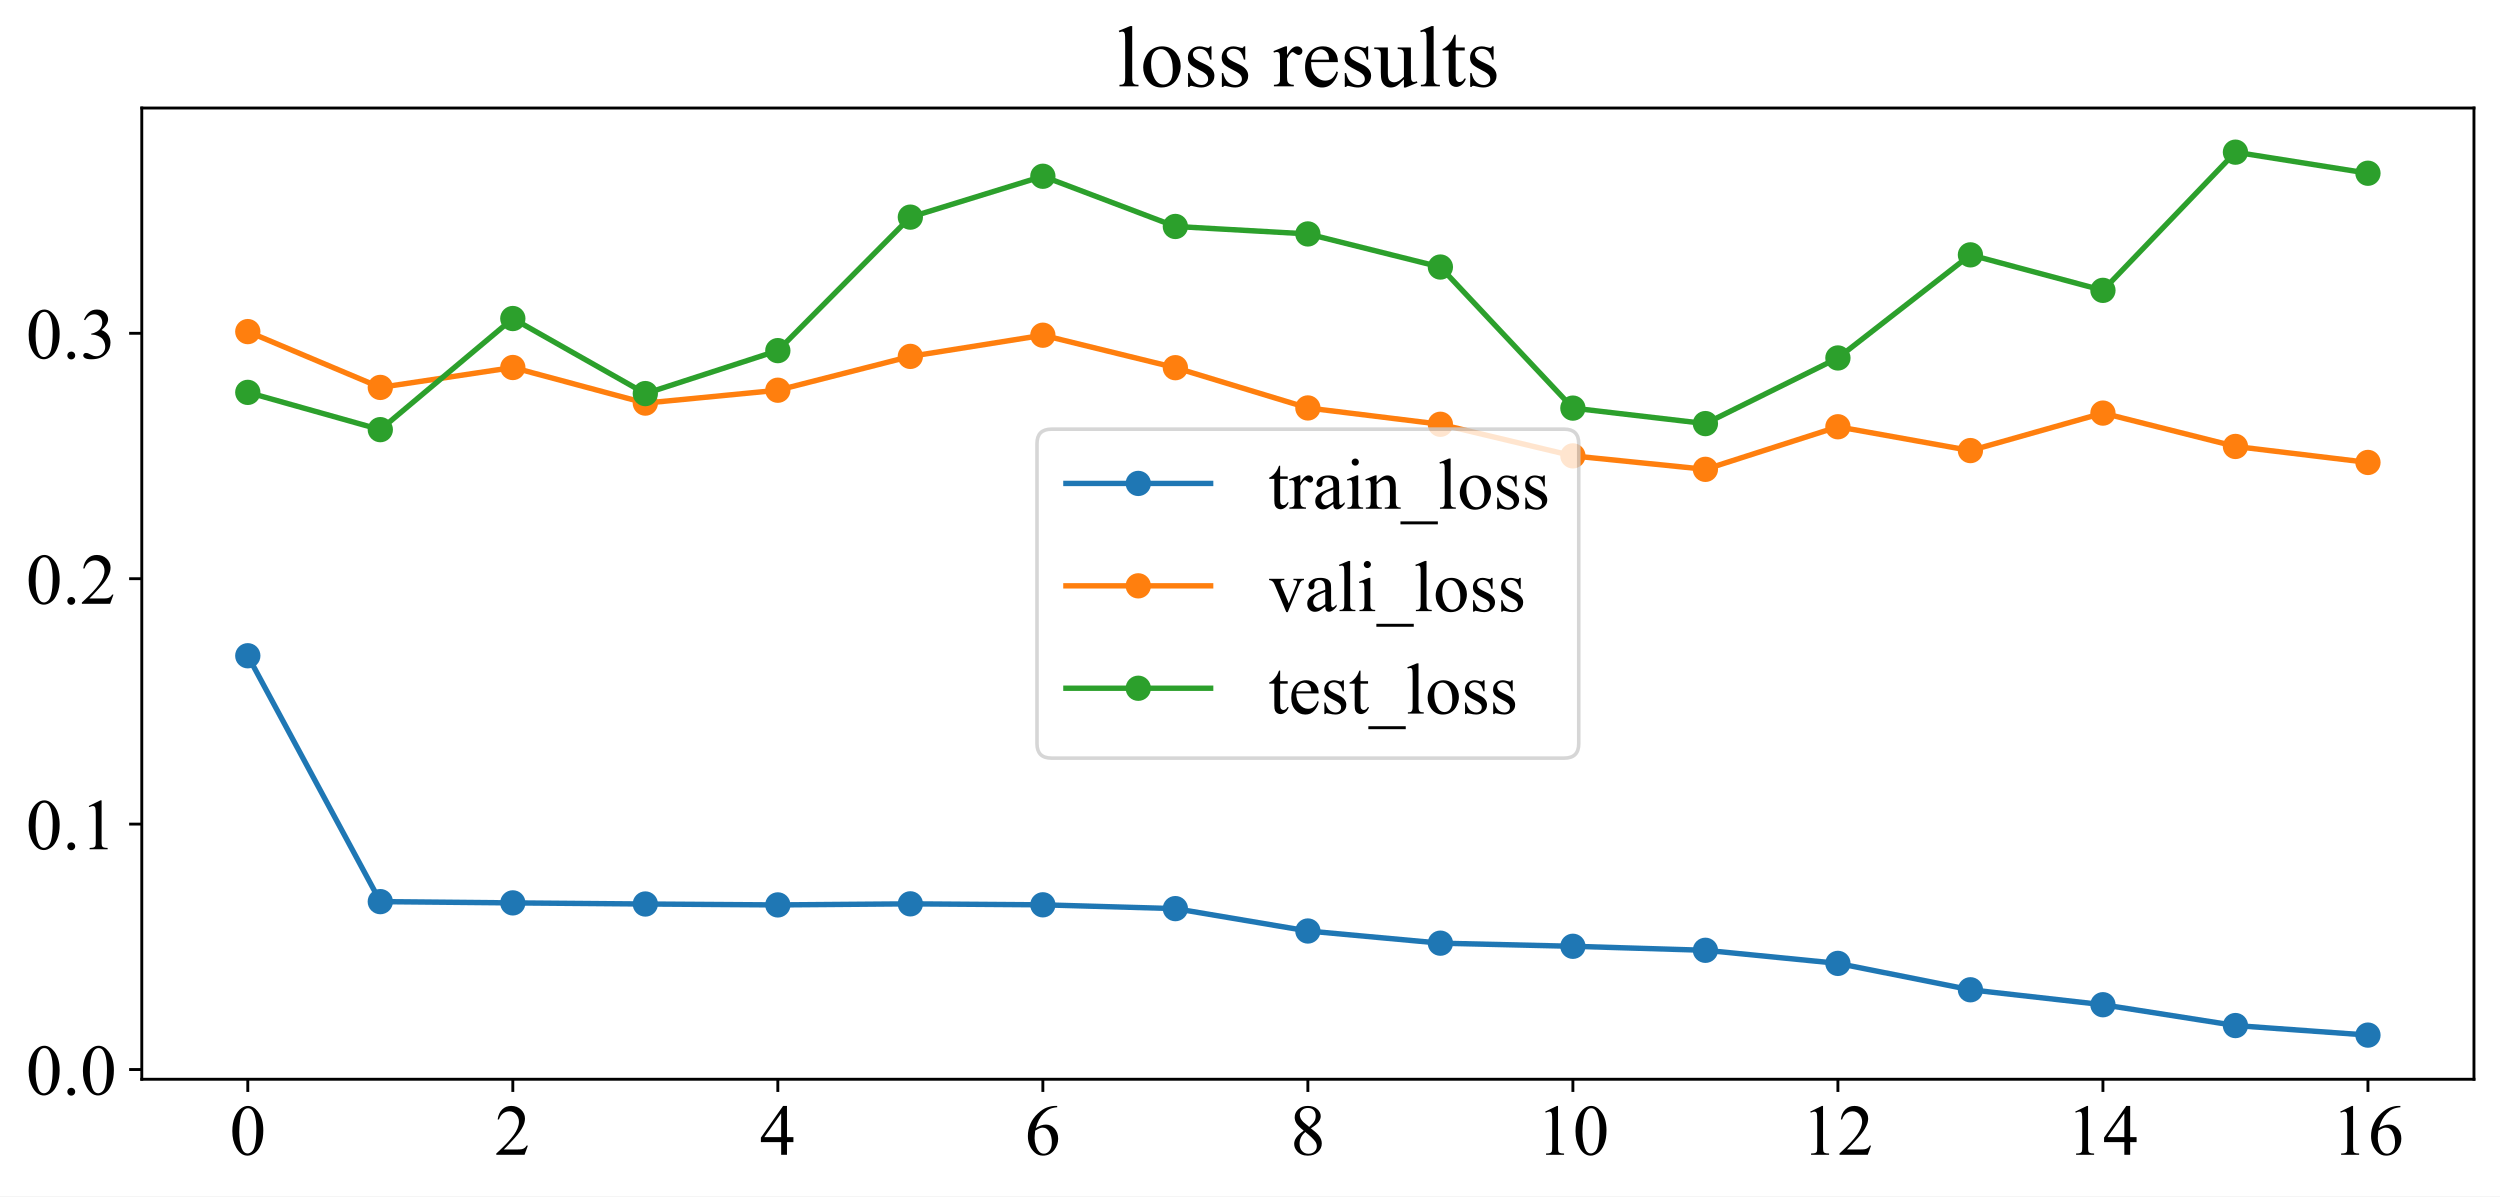
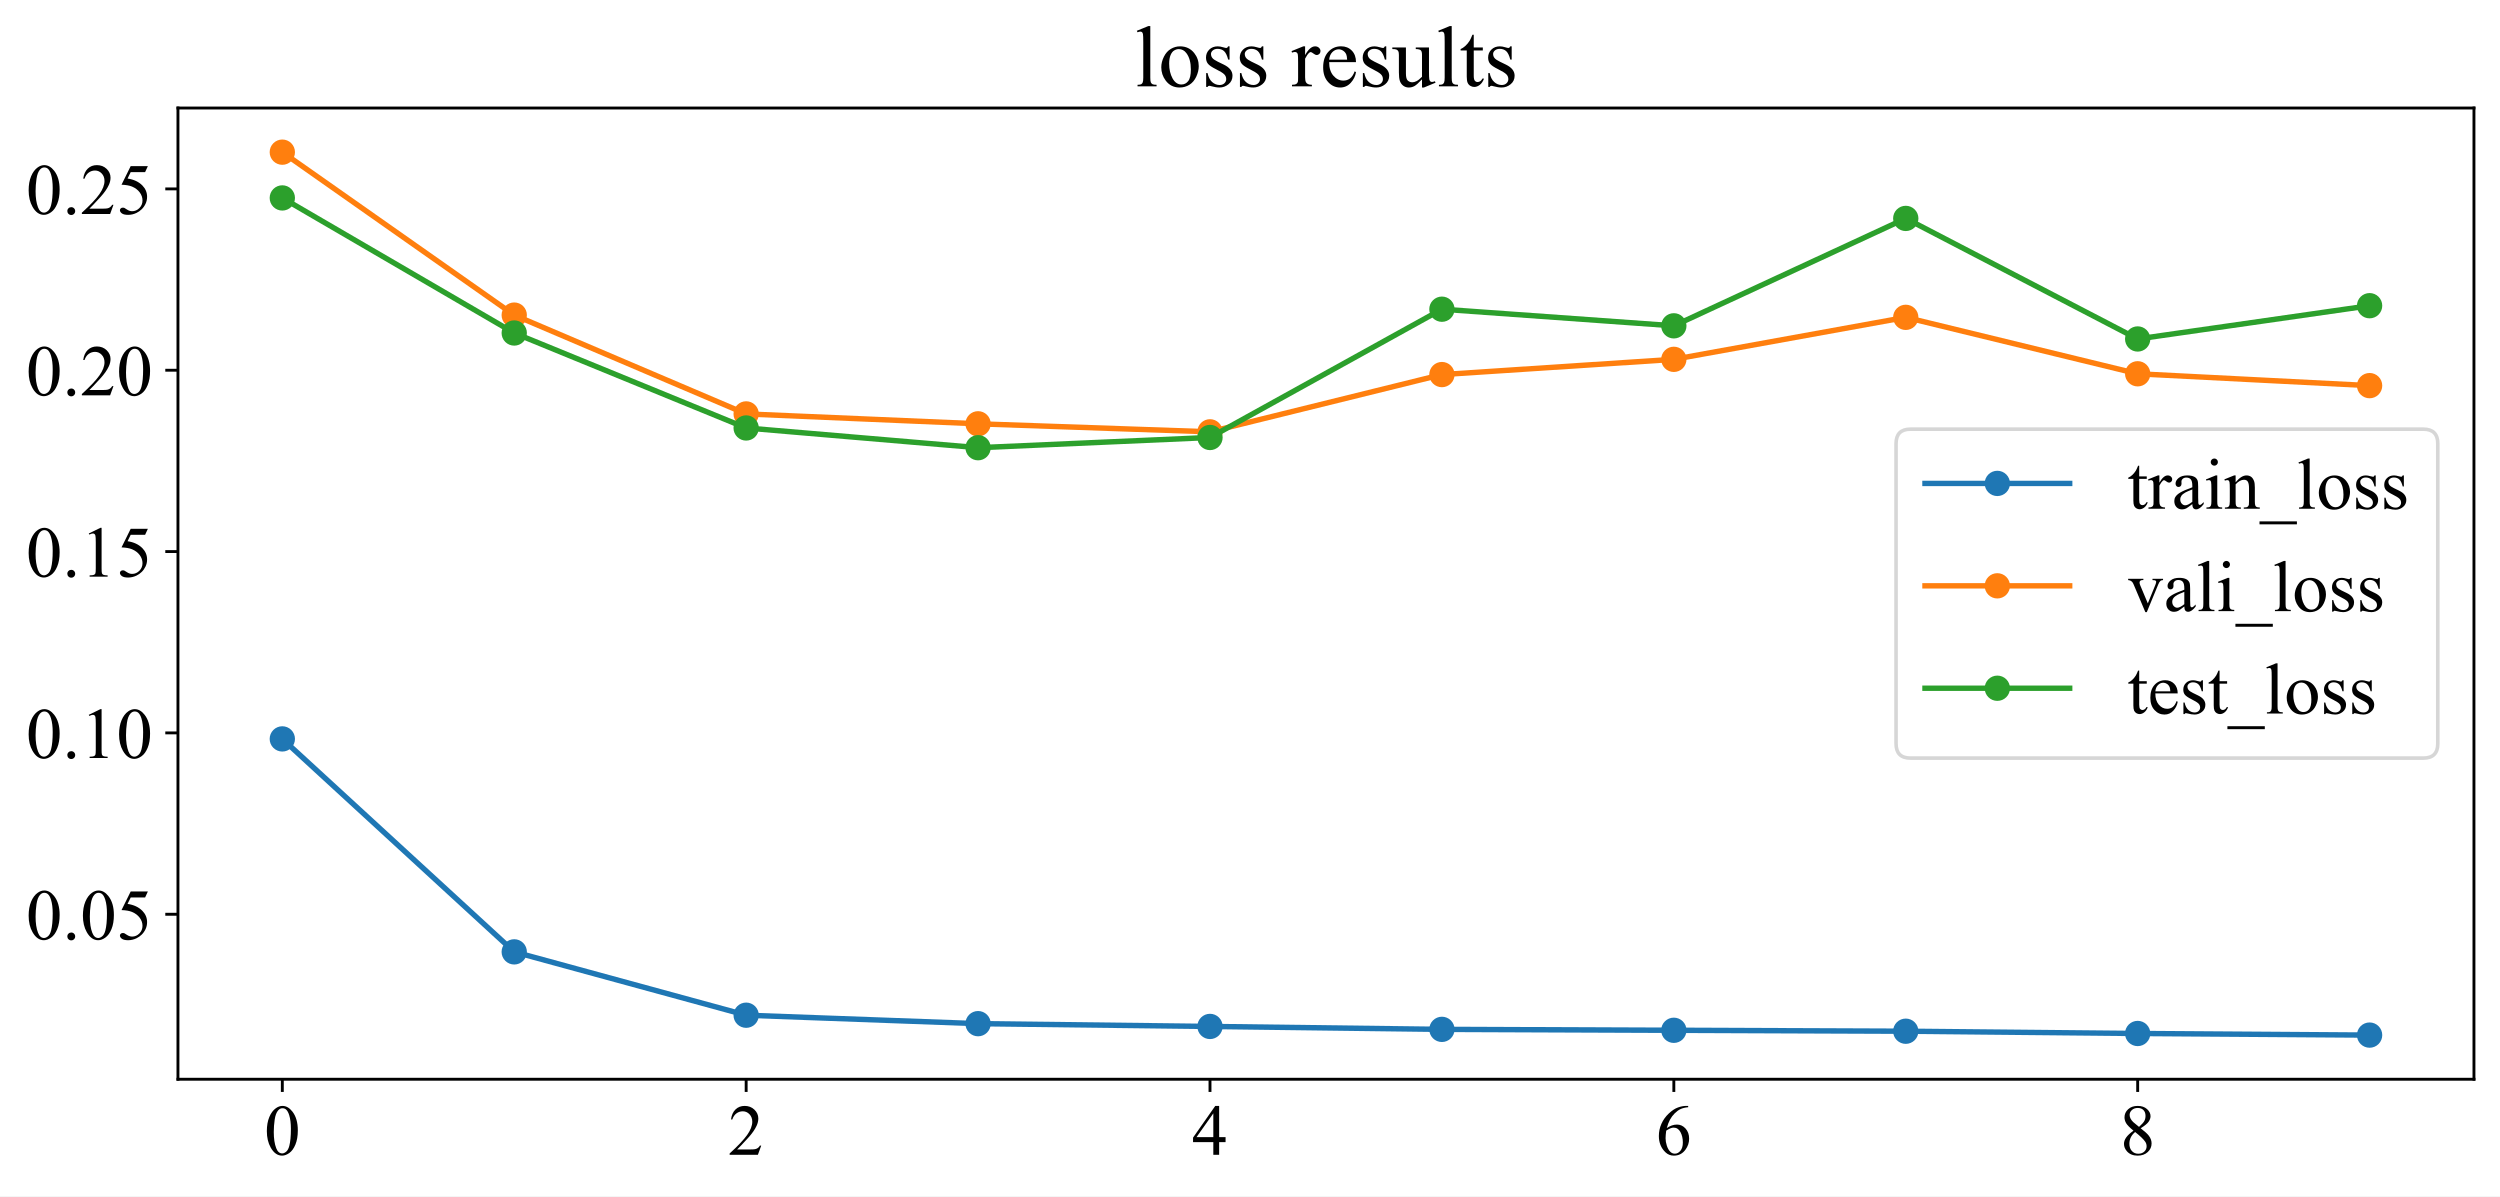
- <svg xmlns="http://www.w3.org/2000/svg" xmlns:xlink="http://www.w3.org/1999/xlink" width="691.18pt" height="330.751pt" viewBox="0 0 691.18 330.751" version="1.1">
+ <svg xmlns="http://www.w3.org/2000/svg" xmlns:xlink="http://www.w3.org/1999/xlink" width="691.19pt" height="330.751pt" viewBox="0 0 691.19 330.751" version="1.1">
  <defs>
    <style type="text/css">*{stroke-linejoin: round; stroke-linecap: butt}</style>
  </defs>
  <g id="figure_1">
    <g id="patch_1">
-       <path d="M 0 330.751  L 691.18 330.751  L 691.18 0  L 0 0  z " style="fill: #ffffff" />
+       <path d="M 0 330.751  L 691.19 330.751  L 691.19 0  L 0 0  z " style="fill: #ffffff" />
    </g>
    <g id="axes_1">
      <g id="patch_2">
-         <path d="M 39.2 298.385  L 683.98 298.385  L 683.98 29.865  L 39.2 29.865  z " style="fill: #ffffff" />
+         <path d="M 49.2 298.385  L 683.99 298.385  L 683.99 29.865  L 49.2 29.865  z " style="fill: #ffffff" />
      </g>
      <g id="matplotlib.axis_1">
        <g id="xtick_1">
          <g id="line2d_1">
            <defs>
-               <path id="mc929d272f3" d="M 0 0  L 0 3.5  " style="stroke: #000000; stroke-width: 0.8" />
+               <path id="m4c46e98f71" d="M 0 0  L 0 3.5  " style="stroke: #000000; stroke-width: 0.8" />
            </defs>
            <g>
-               <use xlink:href="#mc929d272f3" x="68.508" y="298.385" style="stroke: #000000; stroke-width: 0.8" />
+               <use xlink:href="#m4c46e98f71" x="78.054" y="298.385" style="stroke: #000000; stroke-width: 0.8" />
            </g>
          </g>
          <g id="text_1">
-             <g transform="translate(63.50818 319.2725) scale(0.2 -0.2)">
+             <g transform="translate(73.05409 319.2725) scale(0.2 -0.2)">
              <defs>
                <path id="TimesNewRomanPSMT-30" d="M 231 2094  Q 231 2819 450 3342  Q 669 3866 1031 4122  Q 1313 4325 1613 4325  Q 2100 4325 2488 3828  Q 2972 3213 2972 2159  Q 2972 1422 2759 906  Q 2547 391 2217 158  Q 1888 -75 1581 -75  Q 975 -75 572 641  Q 231 1244 231 2094  z M 844 2016  Q 844 1141 1059 588  Q 1238 122 1591 122  Q 1759 122 1940 273  Q 2122 425 2216 781  Q 2359 1319 2359 2297  Q 2359 3022 2209 3506  Q 2097 3866 1919 4016  Q 1791 4119 1609 4119  Q 1397 4119 1231 3928  Q 1006 3669 925 3112  Q 844 2556 844 2016  z " transform="scale(0.015625)" />
              </defs>
              <use xlink:href="#TimesNewRomanPSMT-30" />
            </g>
          </g>
        </g>
        <g id="xtick_2">
          <g id="line2d_2">
            <g>
-               <use xlink:href="#mc929d272f3" x="141.779" y="298.385" style="stroke: #000000; stroke-width: 0.8" />
+               <use xlink:href="#m4c46e98f71" x="206.294" y="298.385" style="stroke: #000000; stroke-width: 0.8" />
            </g>
          </g>
          <g id="text_2">
-             <g transform="translate(136.7786 319.2725) scale(0.2 -0.2)">
+             <g transform="translate(201.2945 319.2725) scale(0.2 -0.2)">
              <defs>
                <path id="TimesNewRomanPSMT-32" d="M 2934 816  L 2638 0  L 138 0  L 138 116  Q 1241 1122 1691 1759  Q 2141 2397 2141 2925  Q 2141 3328 1894 3587  Q 1647 3847 1303 3847  Q 991 3847 742 3664  Q 494 3481 375 3128  L 259 3128  Q 338 3706 661 4015  Q 984 4325 1469 4325  Q 1984 4325 2329 3994  Q 2675 3663 2675 3213  Q 2675 2891 2525 2569  Q 2294 2063 1775 1497  Q 997 647 803 472  L 1909 472  Q 2247 472 2383 497  Q 2519 522 2628 598  Q 2738 675 2819 816  L 2934 816  z " transform="scale(0.015625)" />
              </defs>
              <use xlink:href="#TimesNewRomanPSMT-32" />
            </g>
          </g>
        </g>
        <g id="xtick_3">
          <g id="line2d_3">
            <g>
-               <use xlink:href="#mc929d272f3" x="215.049" y="298.385" style="stroke: #000000; stroke-width: 0.8" />
+               <use xlink:href="#m4c46e98f71" x="334.535" y="298.385" style="stroke: #000000; stroke-width: 0.8" />
            </g>
          </g>
          <g id="text_3">
-             <g transform="translate(210.0491 319.2725) scale(0.2 -0.2)">
+             <g transform="translate(329.5349 319.2725) scale(0.2 -0.2)">
              <defs>
                <path id="TimesNewRomanPSMT-34" d="M 2978 1563  L 2978 1119  L 2409 1119  L 2409 0  L 1894 0  L 1894 1119  L 100 1119  L 100 1519  L 2066 4325  L 2409 4325  L 2409 1563  L 2978 1563  z M 1894 1563  L 1894 3666  L 406 1563  L 1894 1563  z " transform="scale(0.015625)" />
              </defs>
              <use xlink:href="#TimesNewRomanPSMT-34" />
            </g>
          </g>
        </g>
        <g id="xtick_4">
          <g id="line2d_4">
            <g>
-               <use xlink:href="#mc929d272f3" x="288.32" y="298.385" style="stroke: #000000; stroke-width: 0.8" />
+               <use xlink:href="#m4c46e98f71" x="462.775" y="298.385" style="stroke: #000000; stroke-width: 0.8" />
            </g>
          </g>
          <g id="text_4">
-             <g transform="translate(283.3195 319.2725) scale(0.2 -0.2)">
+             <g transform="translate(457.7753 319.2725) scale(0.2 -0.2)">
              <defs>
                <path id="TimesNewRomanPSMT-36" d="M 2869 4325  L 2869 4209  Q 2456 4169 2195 4045  Q 1934 3922 1679 3669  Q 1425 3416 1258 3105  Q 1091 2794 978 2366  Q 1428 2675 1881 2675  Q 2316 2675 2634 2325  Q 2953 1975 2953 1425  Q 2953 894 2631 456  Q 2244 -75 1606 -75  Q 1172 -75 869 213  Q 275 772 275 1663  Q 275 2231 503 2743  Q 731 3256 1154 3653  Q 1578 4050 1965 4187  Q 2353 4325 2688 4325  L 2869 4325  z M 925 2138  Q 869 1716 869 1456  Q 869 1156 980 804  Q 1091 453 1309 247  Q 1469 100 1697 100  Q 1969 100 2183 356  Q 2397 613 2397 1088  Q 2397 1622 2184 2012  Q 1972 2403 1581 2403  Q 1463 2403 1327 2353  Q 1191 2303 925 2138  z " transform="scale(0.015625)" />
              </defs>
              <use xlink:href="#TimesNewRomanPSMT-36" />
            </g>
          </g>
        </g>
        <g id="xtick_5">
          <g id="line2d_5">
            <g>
-               <use xlink:href="#mc929d272f3" x="361.59" y="298.385" style="stroke: #000000; stroke-width: 0.8" />
+               <use xlink:href="#m4c46e98f71" x="591.016" y="298.385" style="stroke: #000000; stroke-width: 0.8" />
            </g>
          </g>
          <g id="text_5">
-             <g transform="translate(356.59 319.2725) scale(0.2 -0.2)">
+             <g transform="translate(586.0157 319.2725) scale(0.2 -0.2)">
              <defs>
                <path id="TimesNewRomanPSMT-38" d="M 1228 2134  Q 725 2547 579 2797  Q 434 3047 434 3316  Q 434 3728 753 4026  Q 1072 4325 1600 4325  Q 2113 4325 2425 4047  Q 2738 3769 2738 3413  Q 2738 3175 2569 2928  Q 2400 2681 1866 2347  Q 2416 1922 2594 1678  Q 2831 1359 2831 1006  Q 2831 559 2490 242  Q 2150 -75 1597 -75  Q 994 -75 656 303  Q 388 606 388 966  Q 388 1247 577 1523  Q 766 1800 1228 2134  z M 1719 2469  Q 2094 2806 2194 3001  Q 2294 3197 2294 3444  Q 2294 3772 2109 3958  Q 1925 4144 1606 4144  Q 1288 4144 1088 3959  Q 888 3775 888 3528  Q 888 3366 970 3203  Q 1053 3041 1206 2894  L 1719 2469  z M 1375 2016  Q 1116 1797 991 1539  Q 866 1281 866 981  Q 866 578 1086 336  Q 1306 94 1647 94  Q 1984 94 2187 284  Q 2391 475 2391 747  Q 2391 972 2272 1150  Q 2050 1481 1375 2016  z " transform="scale(0.015625)" />
              </defs>
              <use xlink:href="#TimesNewRomanPSMT-38" />
-             </g>
-           </g>
-         </g>
-         <g id="xtick_6">
-           <g id="line2d_6">
-             <g>
-               <use xlink:href="#mc929d272f3" x="434.86" y="298.385" style="stroke: #000000; stroke-width: 0.8" />
-             </g>
-           </g>
-           <g id="text_6">
-             <g transform="translate(424.8605 319.2725) scale(0.2 -0.2)">
-               <defs>
-                 <path id="TimesNewRomanPSMT-31" d="M 750 3822  L 1781 4325  L 1884 4325  L 1884 747  Q 1884 391 1914 303  Q 1944 216 2037 169  Q 2131 122 2419 116  L 2419 0  L 825 0  L 825 116  Q 1125 122 1212 167  Q 1300 213 1334 289  Q 1369 366 1369 747  L 1369 3034  Q 1369 3497 1338 3628  Q 1316 3728 1258 3775  Q 1200 3822 1119 3822  Q 1003 3822 797 3725  L 750 3822  z " transform="scale(0.015625)" />
-               </defs>
-               <use xlink:href="#TimesNewRomanPSMT-31" />
-               <use xlink:href="#TimesNewRomanPSMT-30" x="50" />
-             </g>
-           </g>
-         </g>
-         <g id="xtick_7">
-           <g id="line2d_7">
-             <g>
-               <use xlink:href="#mc929d272f3" x="508.131" y="298.385" style="stroke: #000000; stroke-width: 0.8" />
-             </g>
-           </g>
-           <g id="text_7">
-             <g transform="translate(498.1309 319.2725) scale(0.2 -0.2)">
-               <use xlink:href="#TimesNewRomanPSMT-31" />
-               <use xlink:href="#TimesNewRomanPSMT-32" x="50" />
-             </g>
-           </g>
-         </g>
-         <g id="xtick_8">
-           <g id="line2d_8">
-             <g>
-               <use xlink:href="#mc929d272f3" x="581.401" y="298.385" style="stroke: #000000; stroke-width: 0.8" />
-             </g>
-           </g>
-           <g id="text_8">
-             <g transform="translate(571.4014 319.2725) scale(0.2 -0.2)">
-               <use xlink:href="#TimesNewRomanPSMT-31" />
-               <use xlink:href="#TimesNewRomanPSMT-34" x="50" />
-             </g>
-           </g>
-         </g>
-         <g id="xtick_9">
-           <g id="line2d_9">
-             <g>
-               <use xlink:href="#mc929d272f3" x="654.672" y="298.385" style="stroke: #000000; stroke-width: 0.8" />
-             </g>
-           </g>
-           <g id="text_9">
-             <g transform="translate(644.6718 319.2725) scale(0.2 -0.2)">
-               <use xlink:href="#TimesNewRomanPSMT-31" />
-               <use xlink:href="#TimesNewRomanPSMT-36" x="50" />
            </g>
          </g>
        </g>
      </g>
      <g id="matplotlib.axis_2">
        <g id="ytick_1">
+           <g id="line2d_6">
+             <defs>
+               <path id="m7aa3102206" d="M 0 0  L -3.5 0  " style="stroke: #000000; stroke-width: 0.8" />
+             </defs>
+             <g>
+               <use xlink:href="#m7aa3102206" x="49.2" y="252.77" style="stroke: #000000; stroke-width: 0.8" />
+             </g>
+           </g>
+           <g id="text_6">
+             <g transform="translate(7.2 259.7133) scale(0.2 -0.2)">
+               <defs>
+                 <path id="TimesNewRomanPSMT-2e" d="M 800 606  Q 947 606 1047 504  Q 1147 403 1147 259  Q 1147 116 1045 14  Q 944 -88 800 -88  Q 656 -88 554 14  Q 453 116 453 259  Q 453 406 554 506  Q 656 606 800 606  z " transform="scale(0.015625)" />
+                 <path id="TimesNewRomanPSMT-35" d="M 2778 4238  L 2534 3706  L 1259 3706  L 981 3138  Q 1809 3016 2294 2522  Q 2709 2097 2709 1522  Q 2709 1188 2573 903  Q 2438 619 2231 419  Q 2025 219 1772 97  Q 1413 -75 1034 -75  Q 653 -75 479 54  Q 306 184 306 341  Q 306 428 378 495  Q 450 563 559 563  Q 641 563 702 538  Q 763 513 909 409  Q 1144 247 1384 247  Q 1750 247 2026 523  Q 2303 800 2303 1197  Q 2303 1581 2056 1914  Q 1809 2247 1375 2428  Q 1034 2569 447 2591  L 1259 4238  L 2778 4238  z " transform="scale(0.015625)" />
+               </defs>
+               <use xlink:href="#TimesNewRomanPSMT-30" />
+               <use xlink:href="#TimesNewRomanPSMT-2e" x="50" />
+               <use xlink:href="#TimesNewRomanPSMT-30" x="75" />
+               <use xlink:href="#TimesNewRomanPSMT-35" x="125" />
+             </g>
+           </g>
+         </g>
+         <g id="ytick_2">
+           <g id="line2d_7">
+             <g>
+               <use xlink:href="#m7aa3102206" x="49.2" y="202.633" style="stroke: #000000; stroke-width: 0.8" />
+             </g>
+           </g>
+           <g id="text_7">
+             <g transform="translate(7.2 209.577) scale(0.2 -0.2)">
+               <defs>
+                 <path id="TimesNewRomanPSMT-31" d="M 750 3822  L 1781 4325  L 1884 4325  L 1884 747  Q 1884 391 1914 303  Q 1944 216 2037 169  Q 2131 122 2419 116  L 2419 0  L 825 0  L 825 116  Q 1125 122 1212 167  Q 1300 213 1334 289  Q 1369 366 1369 747  L 1369 3034  Q 1369 3497 1338 3628  Q 1316 3728 1258 3775  Q 1200 3822 1119 3822  Q 1003 3822 797 3725  L 750 3822  z " transform="scale(0.015625)" />
+               </defs>
+               <use xlink:href="#TimesNewRomanPSMT-30" />
+               <use xlink:href="#TimesNewRomanPSMT-2e" x="50" />
+               <use xlink:href="#TimesNewRomanPSMT-31" x="75" />
+               <use xlink:href="#TimesNewRomanPSMT-30" x="125" />
+             </g>
+           </g>
+         </g>
+         <g id="ytick_3">
+           <g id="line2d_8">
+             <g>
+               <use xlink:href="#m7aa3102206" x="49.2" y="152.497" style="stroke: #000000; stroke-width: 0.8" />
+             </g>
+           </g>
+           <g id="text_8">
+             <g transform="translate(7.2 159.4407) scale(0.2 -0.2)">
+               <use xlink:href="#TimesNewRomanPSMT-30" />
+               <use xlink:href="#TimesNewRomanPSMT-2e" x="50" />
+               <use xlink:href="#TimesNewRomanPSMT-31" x="75" />
+               <use xlink:href="#TimesNewRomanPSMT-35" x="125" />
+             </g>
+           </g>
+         </g>
+         <g id="ytick_4">
+           <g id="line2d_9">
+             <g>
+               <use xlink:href="#m7aa3102206" x="49.2" y="102.361" style="stroke: #000000; stroke-width: 0.8" />
+             </g>
+           </g>
+           <g id="text_9">
+             <g transform="translate(7.2 109.3043) scale(0.2 -0.2)">
+               <use xlink:href="#TimesNewRomanPSMT-30" />
+               <use xlink:href="#TimesNewRomanPSMT-2e" x="50" />
+               <use xlink:href="#TimesNewRomanPSMT-32" x="75" />
+               <use xlink:href="#TimesNewRomanPSMT-30" x="125" />
+             </g>
+           </g>
+         </g>
+         <g id="ytick_5">
          <g id="line2d_10">
-             <defs>
-               <path id="m5dc2acf9e5" d="M 0 0  L -3.5 0  " style="stroke: #000000; stroke-width: 0.8" />
-             </defs>
-             <g>
-               <use xlink:href="#m5dc2acf9e5" x="39.2" y="295.693" style="stroke: #000000; stroke-width: 0.8" />
+             <g>
+               <use xlink:href="#m7aa3102206" x="49.2" y="52.224" style="stroke: #000000; stroke-width: 0.8" />
            </g>
          </g>
          <g id="text_10">
-             <g transform="translate(7.2 302.6368) scale(0.2 -0.2)">
-               <defs>
-                 <path id="TimesNewRomanPSMT-2e" d="M 800 606  Q 947 606 1047 504  Q 1147 403 1147 259  Q 1147 116 1045 14  Q 944 -88 800 -88  Q 656 -88 554 14  Q 453 116 453 259  Q 453 406 554 506  Q 656 606 800 606  z " transform="scale(0.015625)" />
-               </defs>
-               <use xlink:href="#TimesNewRomanPSMT-30" />
-               <use xlink:href="#TimesNewRomanPSMT-2e" x="50" />
-               <use xlink:href="#TimesNewRomanPSMT-30" x="75" />
-             </g>
-           </g>
-         </g>
-         <g id="ytick_2">
-           <g id="line2d_11">
-             <g>
-               <use xlink:href="#m5dc2acf9e5" x="39.2" y="227.846" style="stroke: #000000; stroke-width: 0.8" />
-             </g>
-           </g>
-           <g id="text_11">
-             <g transform="translate(7.2 234.7899) scale(0.2 -0.2)">
-               <use xlink:href="#TimesNewRomanPSMT-30" />
-               <use xlink:href="#TimesNewRomanPSMT-2e" x="50" />
-               <use xlink:href="#TimesNewRomanPSMT-31" x="75" />
-             </g>
-           </g>
-         </g>
-         <g id="ytick_3">
-           <g id="line2d_12">
-             <g>
-               <use xlink:href="#m5dc2acf9e5" x="39.2" y="159.999" style="stroke: #000000; stroke-width: 0.8" />
-             </g>
-           </g>
-           <g id="text_12">
-             <g transform="translate(7.2 166.9429) scale(0.2 -0.2)">
+             <g transform="translate(7.2 59.16802) scale(0.2 -0.2)">
              <use xlink:href="#TimesNewRomanPSMT-30" />
              <use xlink:href="#TimesNewRomanPSMT-2e" x="50" />
              <use xlink:href="#TimesNewRomanPSMT-32" x="75" />
-             </g>
-           </g>
-         </g>
-         <g id="ytick_4">
-           <g id="line2d_13">
-             <g>
-               <use xlink:href="#m5dc2acf9e5" x="39.2" y="92.152" style="stroke: #000000; stroke-width: 0.8" />
-             </g>
-           </g>
-           <g id="text_13">
-             <g transform="translate(7.2 99.09598) scale(0.2 -0.2)">
-               <defs>
-                 <path id="TimesNewRomanPSMT-33" d="M 325 3431  Q 506 3859 782 4092  Q 1059 4325 1472 4325  Q 1981 4325 2253 3994  Q 2459 3747 2459 3466  Q 2459 3003 1878 2509  Q 2269 2356 2469 2072  Q 2669 1788 2669 1403  Q 2669 853 2319 450  Q 1863 -75 997 -75  Q 569 -75 414 31  Q 259 138 259 259  Q 259 350 332 419  Q 406 488 509 488  Q 588 488 669 463  Q 722 447 909 348  Q 1097 250 1169 231  Q 1284 197 1416 197  Q 1734 197 1970 444  Q 2206 691 2206 1028  Q 2206 1275 2097 1509  Q 2016 1684 1919 1775  Q 1784 1900 1550 2001  Q 1316 2103 1072 2103  L 972 2103  L 972 2197  Q 1219 2228 1467 2375  Q 1716 2522 1828 2728  Q 1941 2934 1941 3181  Q 1941 3503 1739 3701  Q 1538 3900 1238 3900  Q 753 3900 428 3381  L 325 3431  z " transform="scale(0.015625)" />
-               </defs>
-               <use xlink:href="#TimesNewRomanPSMT-30" />
-               <use xlink:href="#TimesNewRomanPSMT-2e" x="50" />
-               <use xlink:href="#TimesNewRomanPSMT-33" x="75" />
-             </g>
-           </g>
-         </g>
-       </g>
-       <g id="line2d_14">
-         <path d="M 68.508 181.297  L 105.143 249.275  L 141.779 249.623  L 178.414 249.932  L 215.049 250.184  L 251.684 249.888  L 288.32 250.156  L 324.955 251.21  L 361.59 257.398  L 398.225 260.762  L 434.86 261.622  L 471.496 262.731  L 508.131 266.35  L 544.766 273.646  L 581.401 277.779  L 618.037 283.537  L 654.672 286.18  " clip-path="url(#p1d319c6666)" style="fill: none; stroke: #1f77b4; stroke-width: 1.5; stroke-linecap: square" />
+               <use xlink:href="#TimesNewRomanPSMT-35" x="125" />
+             </g>
+           </g>
+         </g>
+       </g>
+       <g id="line2d_11">
+         <path d="M 78.054 204.29  L 142.174 263.169  L 206.294 280.682  L 270.415 283.018  L 334.535 283.786  L 398.655 284.594  L 462.775 284.851  L 526.896 285.108  L 591.016 285.734  L 655.136 286.18  " clip-path="url(#pef5dc76e50)" style="fill: none; stroke: #1f77b4; stroke-width: 1.5; stroke-linecap: square" />
        <defs>
-           <path id="mfce46d51c4" d="M 0 3  C 0.796 3 1.559 2.684 2.121 2.121  C 2.684 1.559 3 0.796 3 0  C 3 -0.796 2.684 -1.559 2.121 -2.121  C 1.559 -2.684 0.796 -3 0 -3  C -0.796 -3 -1.559 -2.684 -2.121 -2.121  C -2.684 -1.559 -3 -0.796 -3 0  C -3 0.796 -2.684 1.559 -2.121 2.121  C -1.559 2.684 -0.796 3 0 3  z " style="stroke: #1f77b4" />
+           <path id="meb81f88312" d="M 0 3  C 0.796 3 1.559 2.684 2.121 2.121  C 2.684 1.559 3 0.796 3 0  C 3 -0.796 2.684 -1.559 2.121 -2.121  C 1.559 -2.684 0.796 -3 0 -3  C -0.796 -3 -1.559 -2.684 -2.121 -2.121  C -2.684 -1.559 -3 -0.796 -3 0  C -3 0.796 -2.684 1.559 -2.121 2.121  C -1.559 2.684 -0.796 3 0 3  z " style="stroke: #1f77b4" />
        </defs>
-         <g clip-path="url(#p1d319c6666)">
-           <use xlink:href="#mfce46d51c4" x="68.508" y="181.297" style="fill: #1f77b4; stroke: #1f77b4" />
-           <use xlink:href="#mfce46d51c4" x="105.143" y="249.275" style="fill: #1f77b4; stroke: #1f77b4" />
-           <use xlink:href="#mfce46d51c4" x="141.779" y="249.623" style="fill: #1f77b4; stroke: #1f77b4" />
-           <use xlink:href="#mfce46d51c4" x="178.414" y="249.932" style="fill: #1f77b4; stroke: #1f77b4" />
-           <use xlink:href="#mfce46d51c4" x="215.049" y="250.184" style="fill: #1f77b4; stroke: #1f77b4" />
-           <use xlink:href="#mfce46d51c4" x="251.684" y="249.888" style="fill: #1f77b4; stroke: #1f77b4" />
-           <use xlink:href="#mfce46d51c4" x="288.32" y="250.156" style="fill: #1f77b4; stroke: #1f77b4" />
-           <use xlink:href="#mfce46d51c4" x="324.955" y="251.21" style="fill: #1f77b4; stroke: #1f77b4" />
-           <use xlink:href="#mfce46d51c4" x="361.59" y="257.398" style="fill: #1f77b4; stroke: #1f77b4" />
-           <use xlink:href="#mfce46d51c4" x="398.225" y="260.762" style="fill: #1f77b4; stroke: #1f77b4" />
-           <use xlink:href="#mfce46d51c4" x="434.86" y="261.622" style="fill: #1f77b4; stroke: #1f77b4" />
-           <use xlink:href="#mfce46d51c4" x="471.496" y="262.731" style="fill: #1f77b4; stroke: #1f77b4" />
-           <use xlink:href="#mfce46d51c4" x="508.131" y="266.35" style="fill: #1f77b4; stroke: #1f77b4" />
-           <use xlink:href="#mfce46d51c4" x="544.766" y="273.646" style="fill: #1f77b4; stroke: #1f77b4" />
-           <use xlink:href="#mfce46d51c4" x="581.401" y="277.779" style="fill: #1f77b4; stroke: #1f77b4" />
-           <use xlink:href="#mfce46d51c4" x="618.037" y="283.537" style="fill: #1f77b4; stroke: #1f77b4" />
-           <use xlink:href="#mfce46d51c4" x="654.672" y="286.18" style="fill: #1f77b4; stroke: #1f77b4" />
-         </g>
-       </g>
-       <g id="line2d_15">
-         <path d="M 68.508 91.68  L 105.143 107.11  L 141.779 101.606  L 178.414 111.446  L 215.049 107.886  L 251.684 98.532  L 288.32 92.677  L 324.955 101.655  L 361.59 112.786  L 398.225 117.301  L 434.86 126.036  L 471.496 129.759  L 508.131 117.988  L 544.766 124.574  L 581.401 114.209  L 618.037 123.432  L 654.672 127.854  " clip-path="url(#p1d319c6666)" style="fill: none; stroke: #ff7f0e; stroke-width: 1.5; stroke-linecap: square" />
+         <g clip-path="url(#pef5dc76e50)">
+           <use xlink:href="#meb81f88312" x="78.054" y="204.29" style="fill: #1f77b4; stroke: #1f77b4" />
+           <use xlink:href="#meb81f88312" x="142.174" y="263.169" style="fill: #1f77b4; stroke: #1f77b4" />
+           <use xlink:href="#meb81f88312" x="206.294" y="280.682" style="fill: #1f77b4; stroke: #1f77b4" />
+           <use xlink:href="#meb81f88312" x="270.415" y="283.018" style="fill: #1f77b4; stroke: #1f77b4" />
+           <use xlink:href="#meb81f88312" x="334.535" y="283.786" style="fill: #1f77b4; stroke: #1f77b4" />
+           <use xlink:href="#meb81f88312" x="398.655" y="284.594" style="fill: #1f77b4; stroke: #1f77b4" />
+           <use xlink:href="#meb81f88312" x="462.775" y="284.851" style="fill: #1f77b4; stroke: #1f77b4" />
+           <use xlink:href="#meb81f88312" x="526.896" y="285.108" style="fill: #1f77b4; stroke: #1f77b4" />
+           <use xlink:href="#meb81f88312" x="591.016" y="285.734" style="fill: #1f77b4; stroke: #1f77b4" />
+           <use xlink:href="#meb81f88312" x="655.136" y="286.18" style="fill: #1f77b4; stroke: #1f77b4" />
+         </g>
+       </g>
+       <g id="line2d_12">
+         <path d="M 78.054 42.07  L 142.174 87.117  L 206.294 114.439  L 270.415 117.174  L 334.535 119.391  L 398.655 103.562  L 462.775 99.349  L 526.896 87.738  L 591.016 103.343  L 655.136 106.618  " clip-path="url(#pef5dc76e50)" style="fill: none; stroke: #ff7f0e; stroke-width: 1.5; stroke-linecap: square" />
        <defs>
-           <path id="me9ce5e7da9" d="M 0 3  C 0.796 3 1.559 2.684 2.121 2.121  C 2.684 1.559 3 0.796 3 0  C 3 -0.796 2.684 -1.559 2.121 -2.121  C 1.559 -2.684 0.796 -3 0 -3  C -0.796 -3 -1.559 -2.684 -2.121 -2.121  C -2.684 -1.559 -3 -0.796 -3 0  C -3 0.796 -2.684 1.559 -2.121 2.121  C -1.559 2.684 -0.796 3 0 3  z " style="stroke: #ff7f0e" />
+           <path id="mb9b810c153" d="M 0 3  C 0.796 3 1.559 2.684 2.121 2.121  C 2.684 1.559 3 0.796 3 0  C 3 -0.796 2.684 -1.559 2.121 -2.121  C 1.559 -2.684 0.796 -3 0 -3  C -0.796 -3 -1.559 -2.684 -2.121 -2.121  C -2.684 -1.559 -3 -0.796 -3 0  C -3 0.796 -2.684 1.559 -2.121 2.121  C -1.559 2.684 -0.796 3 0 3  z " style="stroke: #ff7f0e" />
        </defs>
-         <g clip-path="url(#p1d319c6666)">
-           <use xlink:href="#me9ce5e7da9" x="68.508" y="91.68" style="fill: #ff7f0e; stroke: #ff7f0e" />
-           <use xlink:href="#me9ce5e7da9" x="105.143" y="107.11" style="fill: #ff7f0e; stroke: #ff7f0e" />
-           <use xlink:href="#me9ce5e7da9" x="141.779" y="101.606" style="fill: #ff7f0e; stroke: #ff7f0e" />
-           <use xlink:href="#me9ce5e7da9" x="178.414" y="111.446" style="fill: #ff7f0e; stroke: #ff7f0e" />
-           <use xlink:href="#me9ce5e7da9" x="215.049" y="107.886" style="fill: #ff7f0e; stroke: #ff7f0e" />
-           <use xlink:href="#me9ce5e7da9" x="251.684" y="98.532" style="fill: #ff7f0e; stroke: #ff7f0e" />
-           <use xlink:href="#me9ce5e7da9" x="288.32" y="92.677" style="fill: #ff7f0e; stroke: #ff7f0e" />
-           <use xlink:href="#me9ce5e7da9" x="324.955" y="101.655" style="fill: #ff7f0e; stroke: #ff7f0e" />
-           <use xlink:href="#me9ce5e7da9" x="361.59" y="112.786" style="fill: #ff7f0e; stroke: #ff7f0e" />
-           <use xlink:href="#me9ce5e7da9" x="398.225" y="117.301" style="fill: #ff7f0e; stroke: #ff7f0e" />
-           <use xlink:href="#me9ce5e7da9" x="434.86" y="126.036" style="fill: #ff7f0e; stroke: #ff7f0e" />
-           <use xlink:href="#me9ce5e7da9" x="471.496" y="129.759" style="fill: #ff7f0e; stroke: #ff7f0e" />
-           <use xlink:href="#me9ce5e7da9" x="508.131" y="117.988" style="fill: #ff7f0e; stroke: #ff7f0e" />
-           <use xlink:href="#me9ce5e7da9" x="544.766" y="124.574" style="fill: #ff7f0e; stroke: #ff7f0e" />
-           <use xlink:href="#me9ce5e7da9" x="581.401" y="114.209" style="fill: #ff7f0e; stroke: #ff7f0e" />
-           <use xlink:href="#me9ce5e7da9" x="618.037" y="123.432" style="fill: #ff7f0e; stroke: #ff7f0e" />
-           <use xlink:href="#me9ce5e7da9" x="654.672" y="127.854" style="fill: #ff7f0e; stroke: #ff7f0e" />
-         </g>
-       </g>
-       <g id="line2d_16">
-         <path d="M 68.508 108.481  L 105.143 118.785  L 141.779 88.066  L 178.414 108.818  L 215.049 96.938  L 251.684 60.032  L 288.32 48.731  L 324.955 62.612  L 361.59 64.678  L 398.225 73.829  L 434.86 112.832  L 471.496 117.114  L 508.131 98.967  L 544.766 70.461  L 581.401 80.275  L 618.037 42.07  L 654.672 47.896  " clip-path="url(#p1d319c6666)" style="fill: none; stroke: #2ca02c; stroke-width: 1.5; stroke-linecap: square" />
+         <g clip-path="url(#pef5dc76e50)">
+           <use xlink:href="#mb9b810c153" x="78.054" y="42.07" style="fill: #ff7f0e; stroke: #ff7f0e" />
+           <use xlink:href="#mb9b810c153" x="142.174" y="87.117" style="fill: #ff7f0e; stroke: #ff7f0e" />
+           <use xlink:href="#mb9b810c153" x="206.294" y="114.439" style="fill: #ff7f0e; stroke: #ff7f0e" />
+           <use xlink:href="#mb9b810c153" x="270.415" y="117.174" style="fill: #ff7f0e; stroke: #ff7f0e" />
+           <use xlink:href="#mb9b810c153" x="334.535" y="119.391" style="fill: #ff7f0e; stroke: #ff7f0e" />
+           <use xlink:href="#mb9b810c153" x="398.655" y="103.562" style="fill: #ff7f0e; stroke: #ff7f0e" />
+           <use xlink:href="#mb9b810c153" x="462.775" y="99.349" style="fill: #ff7f0e; stroke: #ff7f0e" />
+           <use xlink:href="#mb9b810c153" x="526.896" y="87.738" style="fill: #ff7f0e; stroke: #ff7f0e" />
+           <use xlink:href="#mb9b810c153" x="591.016" y="103.343" style="fill: #ff7f0e; stroke: #ff7f0e" />
+           <use xlink:href="#mb9b810c153" x="655.136" y="106.618" style="fill: #ff7f0e; stroke: #ff7f0e" />
+         </g>
+       </g>
+       <g id="line2d_13">
+         <path d="M 78.054 54.725  L 142.174 92.067  L 206.294 118.323  L 270.415 123.778  L 334.535 120.953  L 398.655 85.487  L 462.775 90.083  L 526.896 60.388  L 591.016 93.718  L 655.136 84.519  " clip-path="url(#pef5dc76e50)" style="fill: none; stroke: #2ca02c; stroke-width: 1.5; stroke-linecap: square" />
        <defs>
-           <path id="m8896b177a2" d="M 0 3  C 0.796 3 1.559 2.684 2.121 2.121  C 2.684 1.559 3 0.796 3 0  C 3 -0.796 2.684 -1.559 2.121 -2.121  C 1.559 -2.684 0.796 -3 0 -3  C -0.796 -3 -1.559 -2.684 -2.121 -2.121  C -2.684 -1.559 -3 -0.796 -3 0  C -3 0.796 -2.684 1.559 -2.121 2.121  C -1.559 2.684 -0.796 3 0 3  z " style="stroke: #2ca02c" />
+           <path id="m730ddd7003" d="M 0 3  C 0.796 3 1.559 2.684 2.121 2.121  C 2.684 1.559 3 0.796 3 0  C 3 -0.796 2.684 -1.559 2.121 -2.121  C 1.559 -2.684 0.796 -3 0 -3  C -0.796 -3 -1.559 -2.684 -2.121 -2.121  C -2.684 -1.559 -3 -0.796 -3 0  C -3 0.796 -2.684 1.559 -2.121 2.121  C -1.559 2.684 -0.796 3 0 3  z " style="stroke: #2ca02c" />
        </defs>
-         <g clip-path="url(#p1d319c6666)">
-           <use xlink:href="#m8896b177a2" x="68.508" y="108.481" style="fill: #2ca02c; stroke: #2ca02c" />
-           <use xlink:href="#m8896b177a2" x="105.143" y="118.785" style="fill: #2ca02c; stroke: #2ca02c" />
-           <use xlink:href="#m8896b177a2" x="141.779" y="88.066" style="fill: #2ca02c; stroke: #2ca02c" />
-           <use xlink:href="#m8896b177a2" x="178.414" y="108.818" style="fill: #2ca02c; stroke: #2ca02c" />
-           <use xlink:href="#m8896b177a2" x="215.049" y="96.938" style="fill: #2ca02c; stroke: #2ca02c" />
-           <use xlink:href="#m8896b177a2" x="251.684" y="60.032" style="fill: #2ca02c; stroke: #2ca02c" />
-           <use xlink:href="#m8896b177a2" x="288.32" y="48.731" style="fill: #2ca02c; stroke: #2ca02c" />
-           <use xlink:href="#m8896b177a2" x="324.955" y="62.612" style="fill: #2ca02c; stroke: #2ca02c" />
-           <use xlink:href="#m8896b177a2" x="361.59" y="64.678" style="fill: #2ca02c; stroke: #2ca02c" />
-           <use xlink:href="#m8896b177a2" x="398.225" y="73.829" style="fill: #2ca02c; stroke: #2ca02c" />
-           <use xlink:href="#m8896b177a2" x="434.86" y="112.832" style="fill: #2ca02c; stroke: #2ca02c" />
-           <use xlink:href="#m8896b177a2" x="471.496" y="117.114" style="fill: #2ca02c; stroke: #2ca02c" />
-           <use xlink:href="#m8896b177a2" x="508.131" y="98.967" style="fill: #2ca02c; stroke: #2ca02c" />
-           <use xlink:href="#m8896b177a2" x="544.766" y="70.461" style="fill: #2ca02c; stroke: #2ca02c" />
-           <use xlink:href="#m8896b177a2" x="581.401" y="80.275" style="fill: #2ca02c; stroke: #2ca02c" />
-           <use xlink:href="#m8896b177a2" x="618.037" y="42.07" style="fill: #2ca02c; stroke: #2ca02c" />
-           <use xlink:href="#m8896b177a2" x="654.672" y="47.896" style="fill: #2ca02c; stroke: #2ca02c" />
+         <g clip-path="url(#pef5dc76e50)">
+           <use xlink:href="#m730ddd7003" x="78.054" y="54.725" style="fill: #2ca02c; stroke: #2ca02c" />
+           <use xlink:href="#m730ddd7003" x="142.174" y="92.067" style="fill: #2ca02c; stroke: #2ca02c" />
+           <use xlink:href="#m730ddd7003" x="206.294" y="118.323" style="fill: #2ca02c; stroke: #2ca02c" />
+           <use xlink:href="#m730ddd7003" x="270.415" y="123.778" style="fill: #2ca02c; stroke: #2ca02c" />
+           <use xlink:href="#m730ddd7003" x="334.535" y="120.953" style="fill: #2ca02c; stroke: #2ca02c" />
+           <use xlink:href="#m730ddd7003" x="398.655" y="85.487" style="fill: #2ca02c; stroke: #2ca02c" />
+           <use xlink:href="#m730ddd7003" x="462.775" y="90.083" style="fill: #2ca02c; stroke: #2ca02c" />
+           <use xlink:href="#m730ddd7003" x="526.896" y="60.388" style="fill: #2ca02c; stroke: #2ca02c" />
+           <use xlink:href="#m730ddd7003" x="591.016" y="93.718" style="fill: #2ca02c; stroke: #2ca02c" />
+           <use xlink:href="#m730ddd7003" x="655.136" y="84.519" style="fill: #2ca02c; stroke: #2ca02c" />
        </g>
      </g>
      <g id="patch_3">
-         <path d="M 39.2 298.385  L 39.2 29.865  " style="fill: none; stroke: #000000; stroke-width: 0.8; stroke-linejoin: miter; stroke-linecap: square" />
+         <path d="M 49.2 298.385  L 49.2 29.865  " style="fill: none; stroke: #000000; stroke-width: 0.8; stroke-linejoin: miter; stroke-linecap: square" />
      </g>
      <g id="patch_4">
-         <path d="M 683.98 298.385  L 683.98 29.865  " style="fill: none; stroke: #000000; stroke-width: 0.8; stroke-linejoin: miter; stroke-linecap: square" />
+         <path d="M 683.99 298.385  L 683.99 29.865  " style="fill: none; stroke: #000000; stroke-width: 0.8; stroke-linejoin: miter; stroke-linecap: square" />
      </g>
      <g id="patch_5">
-         <path d="M 39.2 298.385  L 683.98 298.385  " style="fill: none; stroke: #000000; stroke-width: 0.8; stroke-linejoin: miter; stroke-linecap: square" />
+         <path d="M 49.2 298.385  L 683.99 298.385  " style="fill: none; stroke: #000000; stroke-width: 0.8; stroke-linejoin: miter; stroke-linecap: square" />
      </g>
      <g id="patch_6">
-         <path d="M 39.2 29.865  L 683.98 29.865  " style="fill: none; stroke: #000000; stroke-width: 0.8; stroke-linejoin: miter; stroke-linecap: square" />
-       </g>
-       <g id="text_14">
-         <g transform="translate(308.5838 23.865) scale(0.24 -0.24)">
+         <path d="M 49.2 29.865  L 683.99 29.865  " style="fill: none; stroke: #000000; stroke-width: 0.8; stroke-linejoin: miter; stroke-linecap: square" />
+       </g>
+       <g id="text_11">
+         <g transform="translate(313.5888 23.865) scale(0.24 -0.24)">
          <defs>
            <path id="TimesNewRomanPSMT-6c" d="M 1184 4444  L 1184 647  Q 1184 378 1223 290  Q 1263 203 1344 158  Q 1425 113 1647 113  L 1647 0  L 244 0  L 244 113  Q 441 113 512 153  Q 584 194 625 287  Q 666 381 666 647  L 666 3247  Q 666 3731 644 3842  Q 622 3953 573 3993  Q 525 4034 450 4034  Q 369 4034 244 3984  L 191 4094  L 1044 4444  L 1184 4444  z " transform="scale(0.015625)" />
            <path id="TimesNewRomanPSMT-6f" d="M 1600 2947  Q 2250 2947 2644 2453  Q 2978 2031 2978 1484  Q 2978 1100 2793 706  Q 2609 313 2286 112  Q 1963 -88 1566 -88  Q 919 -88 538 428  Q 216 863 216 1403  Q 216 1797 411 2186  Q 606 2575 925 2761  Q 1244 2947 1600 2947  z M 1503 2744  Q 1338 2744 1170 2645  Q 1003 2547 900 2300  Q 797 2053 797 1666  Q 797 1041 1045 587  Q 1294 134 1700 134  Q 2003 134 2200 384  Q 2397 634 2397 1244  Q 2397 2006 2069 2444  Q 1847 2744 1503 2744  z " transform="scale(0.015625)" />
            <path id="TimesNewRomanPSMT-73" d="M 2050 2947  L 2050 1972  L 1947 1972  Q 1828 2431 1642 2597  Q 1456 2763 1169 2763  Q 950 2763 815 2647  Q 681 2531 681 2391  Q 681 2216 781 2091  Q 878 1963 1175 1819  L 1631 1597  Q 2266 1288 2266 781  Q 2266 391 1970 151  Q 1675 -88 1309 -88  Q 1047 -88 709 6  Q 606 38 541 38  Q 469 38 428 -44  L 325 -44  L 325 978  L 428 978  Q 516 541 762 319  Q 1009 97 1316 97  Q 1531 97 1667 223  Q 1803 350 1803 528  Q 1803 744 1651 891  Q 1500 1038 1047 1263  Q 594 1488 453 1669  Q 313 1847 313 2119  Q 313 2472 555 2709  Q 797 2947 1181 2947  Q 1350 2947 1591 2875  Q 1750 2828 1803 2828  Q 1853 2828 1881 2850  Q 1909 2872 1947 2947  L 2050 2947  z " transform="scale(0.015625)" />
            <path id="TimesNewRomanPSMT-20" transform="scale(0.015625)" />
            <path id="TimesNewRomanPSMT-72" d="M 1038 2947  L 1038 2303  Q 1397 2947 1775 2947  Q 1947 2947 2059 2842  Q 2172 2738 2172 2600  Q 2172 2478 2090 2393  Q 2009 2309 1897 2309  Q 1788 2309 1652 2417  Q 1516 2525 1450 2525  Q 1394 2525 1328 2463  Q 1188 2334 1038 2041  L 1038 669  Q 1038 431 1097 309  Q 1138 225 1241 169  Q 1344 113 1538 113  L 1538 0  L 72 0  L 72 113  Q 291 113 397 181  Q 475 231 506 341  Q 522 394 522 644  L 522 1753  Q 522 2253 501 2348  Q 481 2444 426 2487  Q 372 2531 291 2531  Q 194 2531 72 2484  L 41 2597  L 906 2947  L 1038 2947  z " transform="scale(0.015625)" />
            <path id="TimesNewRomanPSMT-65" d="M 681 1784  Q 678 1147 991 784  Q 1303 422 1725 422  Q 2006 422 2214 576  Q 2422 731 2563 1106  L 2659 1044  Q 2594 616 2278 264  Q 1963 -88 1488 -88  Q 972 -88 605 314  Q 238 716 238 1394  Q 238 2128 614 2539  Q 991 2950 1559 2950  Q 2041 2950 2350 2633  Q 2659 2316 2659 1784  L 681 1784  z M 681 1966  L 2006 1966  Q 1991 2241 1941 2353  Q 1863 2528 1708 2628  Q 1553 2728 1384 2728  Q 1125 2728 920 2526  Q 716 2325 681 1966  z " transform="scale(0.015625)" />
            <path id="TimesNewRomanPSMT-75" d="M 2709 2863  L 2709 1128  Q 2709 631 2732 520  Q 2756 409 2807 365  Q 2859 322 2928 322  Q 3025 322 3147 375  L 3191 266  L 2334 -88  L 2194 -88  L 2194 519  Q 1825 119 1631 15  Q 1438 -88 1222 -88  Q 981 -88 804 51  Q 628 191 559 409  Q 491 628 491 1028  L 491 2306  Q 491 2509 447 2587  Q 403 2666 317 2708  Q 231 2750 6 2747  L 6 2863  L 1009 2863  L 1009 947  Q 1009 547 1148 422  Q 1288 297 1484 297  Q 1619 297 1789 381  Q 1959 466 2194 703  L 2194 2325  Q 2194 2569 2105 2655  Q 2016 2741 1734 2747  L 1734 2863  L 2709 2863  z " transform="scale(0.015625)" />
            <path id="TimesNewRomanPSMT-74" d="M 1031 3803  L 1031 2863  L 1700 2863  L 1700 2644  L 1031 2644  L 1031 788  Q 1031 509 1111 412  Q 1191 316 1316 316  Q 1419 316 1516 380  Q 1613 444 1666 569  L 1788 569  Q 1678 263 1478 108  Q 1278 -47 1066 -47  Q 922 -47 784 33  Q 647 113 581 261  Q 516 409 516 719  L 516 2644  L 63 2644  L 63 2747  Q 234 2816 414 2980  Q 594 3144 734 3369  Q 806 3488 934 3803  L 1031 3803  z " transform="scale(0.015625)" />
          </defs>
          <use xlink:href="#TimesNewRomanPSMT-6c" />
          <use xlink:href="#TimesNewRomanPSMT-6f" x="27.783" />
          <use xlink:href="#TimesNewRomanPSMT-73" x="77.783" />
          <use xlink:href="#TimesNewRomanPSMT-73" x="116.699" />
          <use xlink:href="#TimesNewRomanPSMT-20" x="155.615" />
          <use xlink:href="#TimesNewRomanPSMT-72" x="180.615" />
          <use xlink:href="#TimesNewRomanPSMT-65" x="213.916" />
          <use xlink:href="#TimesNewRomanPSMT-73" x="258.301" />
          <use xlink:href="#TimesNewRomanPSMT-75" x="297.217" />
          <use xlink:href="#TimesNewRomanPSMT-6c" x="347.217" />
          <use xlink:href="#TimesNewRomanPSMT-74" x="375" />
          <use xlink:href="#TimesNewRomanPSMT-73" x="402.783" />
        </g>
      </g>
      <g id="legend_1">
        <g id="patch_7">
-           <path d="M 290.702 209.598  L 432.478 209.598  Q 436.478 209.598 436.478 205.598  L 436.478 122.652  Q 436.478 118.652 432.478 118.652  L 290.702 118.652  Q 286.702 118.652 286.702 122.652  L 286.702 205.598  Q 286.702 209.598 290.702 209.598  z " style="fill: #ffffff; opacity: 0.8; stroke: #cccccc; stroke-linejoin: miter" />
-         </g>
-         <g id="line2d_17">
-           <path d="M 294.702 133.652  L 314.702 133.652  L 334.702 133.652  " style="fill: none; stroke: #1f77b4; stroke-width: 1.5; stroke-linecap: square" />
+           <path d="M 528.215 209.598  L 669.99 209.598  Q 673.99 209.598 673.99 205.598  L 673.99 122.652  Q 673.99 118.652 669.99 118.652  L 528.215 118.652  Q 524.215 118.652 524.215 122.652  L 524.215 205.598  Q 524.215 209.598 528.215 209.598  z " style="fill: #ffffff; opacity: 0.8; stroke: #cccccc; stroke-linejoin: miter" />
+         </g>
+         <g id="line2d_14">
+           <path d="M 532.215 133.652  L 552.215 133.652  L 572.215 133.652  " style="fill: none; stroke: #1f77b4; stroke-width: 1.5; stroke-linecap: square" />
          <g>
-             <use xlink:href="#mfce46d51c4" x="314.702" y="133.652" style="fill: #1f77b4; stroke: #1f77b4" />
-           </g>
-         </g>
-         <g id="text_15">
-           <g transform="translate(350.7025 140.6516) scale(0.2 -0.2)">
+             <use xlink:href="#meb81f88312" x="552.215" y="133.652" style="fill: #1f77b4; stroke: #1f77b4" />
+           </g>
+         </g>
+         <g id="text_12">
+           <g transform="translate(588.215 140.6516) scale(0.2 -0.2)">
            <defs>
              <path id="TimesNewRomanPSMT-61" d="M 1822 413  Q 1381 72 1269 19  Q 1100 -59 909 -59  Q 613 -59 420 144  Q 228 347 228 678  Q 228 888 322 1041  Q 450 1253 767 1440  Q 1084 1628 1822 1897  L 1822 2009  Q 1822 2438 1686 2597  Q 1550 2756 1291 2756  Q 1094 2756 978 2650  Q 859 2544 859 2406  L 866 2225  Q 866 2081 792 2003  Q 719 1925 600 1925  Q 484 1925 411 2006  Q 338 2088 338 2228  Q 338 2497 613 2722  Q 888 2947 1384 2947  Q 1766 2947 2009 2819  Q 2194 2722 2281 2516  Q 2338 2381 2338 1966  L 2338 994  Q 2338 584 2353 492  Q 2369 400 2405 369  Q 2441 338 2488 338  Q 2538 338 2575 359  Q 2641 400 2828 588  L 2828 413  Q 2478 -56 2159 -56  Q 2006 -56 1915 50  Q 1825 156 1822 413  z M 1822 616  L 1822 1706  Q 1350 1519 1213 1441  Q 966 1303 859 1153  Q 753 1003 753 825  Q 753 600 887 451  Q 1022 303 1197 303  Q 1434 303 1822 616  z " transform="scale(0.015625)" />
              <path id="TimesNewRomanPSMT-69" d="M 928 4444  Q 1059 4444 1151 4351  Q 1244 4259 1244 4128  Q 1244 3997 1151 3903  Q 1059 3809 928 3809  Q 797 3809 703 3903  Q 609 3997 609 4128  Q 609 4259 701 4351  Q 794 4444 928 4444  z M 1188 2947  L 1188 647  Q 1188 378 1227 289  Q 1266 200 1342 156  Q 1419 113 1622 113  L 1622 0  L 231 0  L 231 113  Q 441 113 512 153  Q 584 194 626 287  Q 669 381 669 647  L 669 1750  Q 669 2216 641 2353  Q 619 2453 572 2492  Q 525 2531 444 2531  Q 356 2531 231 2484  L 188 2597  L 1050 2947  L 1188 2947  z " transform="scale(0.015625)" />
              <path id="TimesNewRomanPSMT-6e" d="M 1034 2341  Q 1538 2947 1994 2947  Q 2228 2947 2397 2830  Q 2566 2713 2666 2444  Q 2734 2256 2734 1869  L 2734 647  Q 2734 375 2778 278  Q 2813 200 2889 156  Q 2966 113 3172 113  L 3172 0  L 1756 0  L 1756 113  L 1816 113  Q 2016 113 2095 173  Q 2175 234 2206 353  Q 2219 400 2219 647  L 2219 1819  Q 2219 2209 2117 2386  Q 2016 2563 1775 2563  Q 1403 2563 1034 2156  L 1034 647  Q 1034 356 1069 288  Q 1113 197 1189 155  Q 1266 113 1500 113  L 1500 0  L 84 0  L 84 113  L 147 113  Q 366 113 442 223  Q 519 334 519 647  L 519 1709  Q 519 2225 495 2337  Q 472 2450 423 2490  Q 375 2531 294 2531  Q 206 2531 84 2484  L 38 2597  L 900 2947  L 1034 2947  L 1034 2341  z " transform="scale(0.015625)" />
              <path id="TimesNewRomanPSMT-5f" d="M 3256 -1381  L -53 -1381  L -53 -1119  L 3256 -1119  L 3256 -1381  z " transform="scale(0.015625)" />
            </defs>
            <use xlink:href="#TimesNewRomanPSMT-74" />
            <use xlink:href="#TimesNewRomanPSMT-72" x="27.783" />
            <use xlink:href="#TimesNewRomanPSMT-61" x="61.084" />
            <use xlink:href="#TimesNewRomanPSMT-69" x="105.469" />
            <use xlink:href="#TimesNewRomanPSMT-6e" x="133.252" />
            <use xlink:href="#TimesNewRomanPSMT-5f" x="183.252" />
            <use xlink:href="#TimesNewRomanPSMT-6c" x="233.252" />
            <use xlink:href="#TimesNewRomanPSMT-6f" x="261.035" />
            <use xlink:href="#TimesNewRomanPSMT-73" x="311.035" />
            <use xlink:href="#TimesNewRomanPSMT-73" x="349.951" />
          </g>
        </g>
-         <g id="line2d_18">
-           <path d="M 294.702 161.967  L 314.702 161.967  L 334.702 161.967  " style="fill: none; stroke: #ff7f0e; stroke-width: 1.5; stroke-linecap: square" />
+         <g id="line2d_15">
+           <path d="M 532.215 161.967  L 552.215 161.967  L 572.215 161.967  " style="fill: none; stroke: #ff7f0e; stroke-width: 1.5; stroke-linecap: square" />
          <g>
-             <use xlink:href="#me9ce5e7da9" x="314.702" y="161.967" style="fill: #ff7f0e; stroke: #ff7f0e" />
-           </g>
-         </g>
-         <g id="text_16">
-           <g transform="translate(350.7025 168.9672) scale(0.2 -0.2)">
+             <use xlink:href="#mb9b810c153" x="552.215" y="161.967" style="fill: #ff7f0e; stroke: #ff7f0e" />
+           </g>
+         </g>
+         <g id="text_13">
+           <g transform="translate(588.215 168.9672) scale(0.2 -0.2)">
            <defs>
              <path id="TimesNewRomanPSMT-76" d="M 53 2863  L 1400 2863  L 1400 2747  L 1313 2747  Q 1191 2747 1127 2687  Q 1063 2628 1063 2528  Q 1063 2419 1128 2269  L 1794 688  L 2463 2328  Q 2534 2503 2534 2594  Q 2534 2638 2509 2666  Q 2475 2713 2422 2730  Q 2369 2747 2206 2747  L 2206 2863  L 3141 2863  L 3141 2747  Q 2978 2734 2916 2681  Q 2806 2588 2719 2369  L 1703 -88  L 1575 -88  L 553 2328  Q 484 2497 421 2570  Q 359 2644 263 2694  Q 209 2722 53 2747  L 53 2863  z " transform="scale(0.015625)" />
            </defs>
            <use xlink:href="#TimesNewRomanPSMT-76" />
            <use xlink:href="#TimesNewRomanPSMT-61" x="50" />
            <use xlink:href="#TimesNewRomanPSMT-6c" x="94.385" />
            <use xlink:href="#TimesNewRomanPSMT-69" x="122.168" />
            <use xlink:href="#TimesNewRomanPSMT-5f" x="149.951" />
            <use xlink:href="#TimesNewRomanPSMT-6c" x="199.951" />
            <use xlink:href="#TimesNewRomanPSMT-6f" x="227.734" />
            <use xlink:href="#TimesNewRomanPSMT-73" x="277.734" />
            <use xlink:href="#TimesNewRomanPSMT-73" x="316.65" />
          </g>
        </g>
-         <g id="line2d_19">
-           <path d="M 294.702 190.283  L 314.702 190.283  L 334.702 190.283  " style="fill: none; stroke: #2ca02c; stroke-width: 1.5; stroke-linecap: square" />
+         <g id="line2d_16">
+           <path d="M 532.215 190.283  L 552.215 190.283  L 572.215 190.283  " style="fill: none; stroke: #2ca02c; stroke-width: 1.5; stroke-linecap: square" />
          <g>
-             <use xlink:href="#m8896b177a2" x="314.702" y="190.283" style="fill: #2ca02c; stroke: #2ca02c" />
-           </g>
-         </g>
-         <g id="text_17">
-           <g transform="translate(350.7025 197.2828) scale(0.2 -0.2)">
+             <use xlink:href="#m730ddd7003" x="552.215" y="190.283" style="fill: #2ca02c; stroke: #2ca02c" />
+           </g>
+         </g>
+         <g id="text_14">
+           <g transform="translate(588.215 197.2828) scale(0.2 -0.2)">
            <use xlink:href="#TimesNewRomanPSMT-74" />
            <use xlink:href="#TimesNewRomanPSMT-65" x="27.783" />
            <use xlink:href="#TimesNewRomanPSMT-73" x="72.168" />
            <use xlink:href="#TimesNewRomanPSMT-74" x="111.084" />
            <use xlink:href="#TimesNewRomanPSMT-5f" x="138.867" />
            <use xlink:href="#TimesNewRomanPSMT-6c" x="188.867" />
            <use xlink:href="#TimesNewRomanPSMT-6f" x="216.65" />
            <use xlink:href="#TimesNewRomanPSMT-73" x="266.65" />
            <use xlink:href="#TimesNewRomanPSMT-73" x="305.566" />
          </g>
        </g>
      </g>
    </g>
  </g>
  <defs>
-     <clipPath id="p1d319c6666">
-       <rect x="39.2" y="29.865" width="644.78" height="268.52" />
+     <clipPath id="pef5dc76e50">
+       <rect x="49.2" y="29.865" width="634.79" height="268.52" />
    </clipPath>
  </defs>
</svg>
